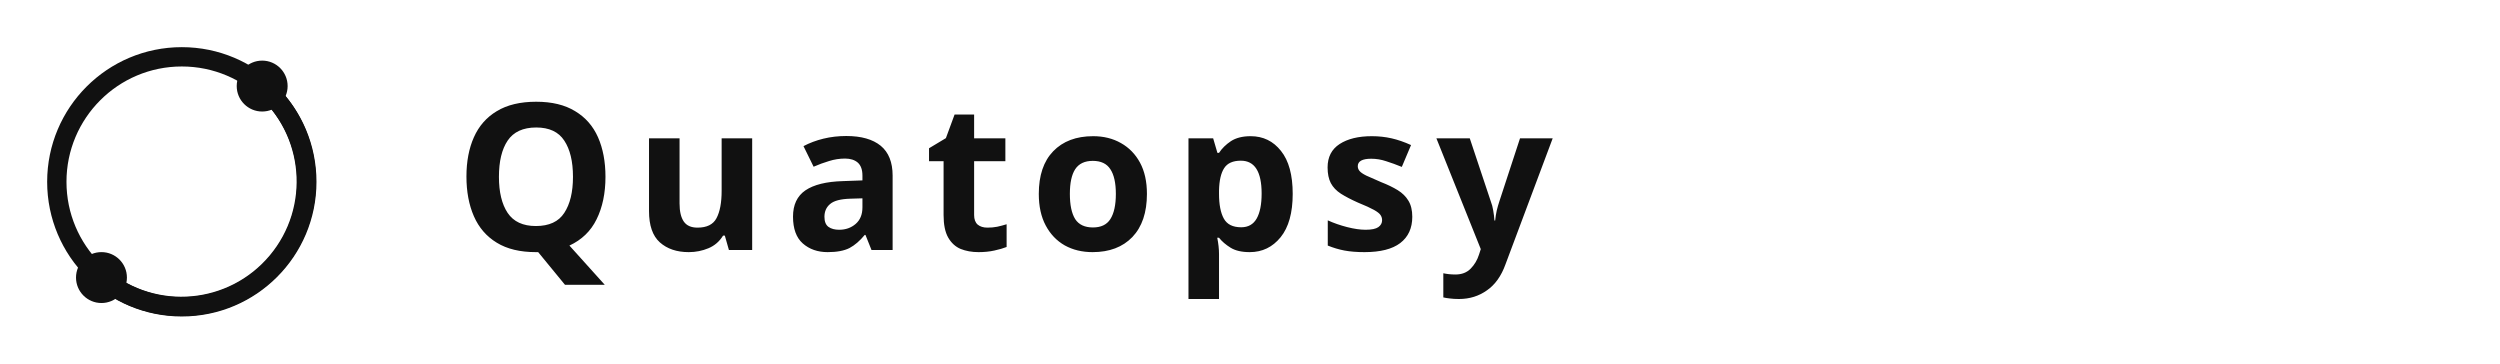
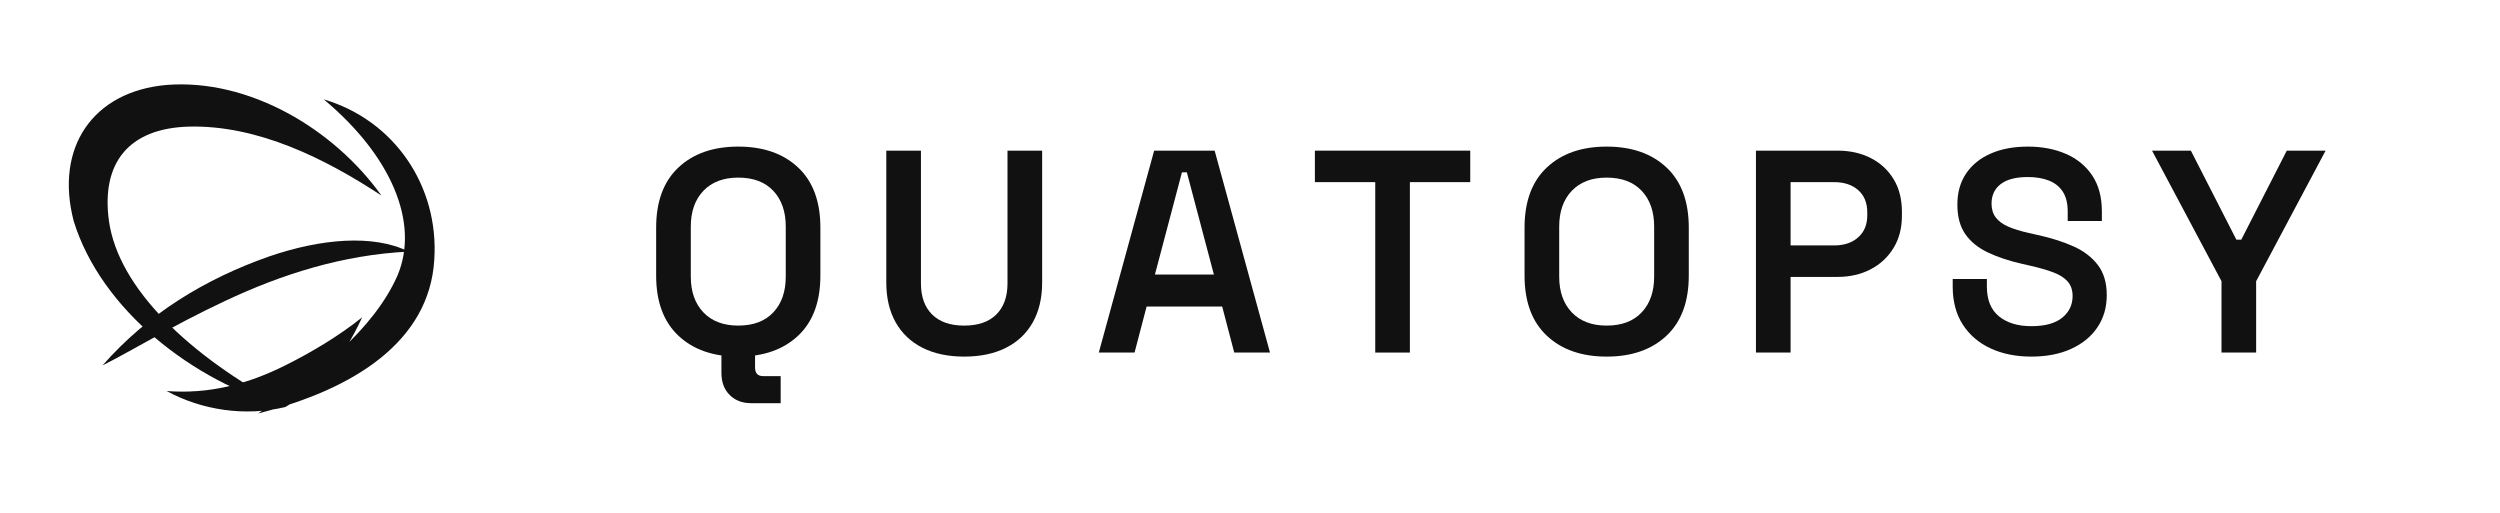
- <svg xmlns="http://www.w3.org/2000/svg" viewBox="0 0 220 32" role="img" aria-label="Quatopsy">
+ <svg xmlns="http://www.w3.org/2000/svg" viewBox="0 0 156 32" role="img" aria-label="Quatopsy">
  <g transform="translate(0,0)">
-     <circle cx="16.000" cy="16.000" r="11.000" fill="none" stroke="#111111" stroke-width="1.700" />
-     <path d="M 23.071 7.574 A 11.000 11.000 0 0 1 8.929 24.426" fill="none" stroke="#111111" stroke-width="1.700" stroke-linecap="round" />
-     <circle cx="23.071" cy="7.574" r="2.240" fill="#111111" />
-     <circle cx="8.929" cy="24.426" r="2.240" fill="#111111" />
+     <path d="M4.6 13.8 C3.4 9.2 5.8 5.7 10.4 5.3 C15.5 4.9 20.8 8.0 23.8 12.2 C20.3 9.9 16.1 7.8 11.8 7.9 C8.0 8.0 6.3 10.2 6.8 13.8 C7.4 18.0 11.8 22.2 17.8 25.4 C12.0 23.8 6.3 19.3 4.6 13.8 Z" fill="#111111" />
+     <path d="M20.2 6.2 C24.6 7.5 27.4 11.6 27.1 16.2 C26.8 21.3 22.1 24.3 16.1 25.8 C19.7 23.4 23.3 20.6 24.8 17.2 C26.2 13.9 24.4 9.7 20.2 6.2 Z M17.8 25.4 C15.3 26.0 12.6 25.6 10.4 24.4 C13.0 24.6 15.4 24.0 17.8 22.8 C19.4 22.0 21.1 21.0 22.6 19.8 C21.4 22.4 19.9 24.2 17.8 25.4 Z" fill="#111111" />
+     <path d="M6.4 22.8 C9.2 19.6 12.8 17.4 16.8 16.0 C20.0 14.9 23.3 14.6 25.5 15.7 C21.4 15.9 17.6 17.1 14.0 18.8 C10.8 20.3 8.2 21.9 6.4 22.8 Z" fill="#111111" />
  </g>
-   <text x="40" y="22" fill="#111111" font-family="system-ui, &quot;Segoe UI&quot;, sans-serif" font-size="18" font-weight="650" letter-spacing="0.08em">Quatopsy</text>
+   <g transform="translate(40,0)" fill="#111111">
+     <path d="M6.068 22.252Q3.721 22.252 2.332 20.947Q0.944 19.642 0.944 17.196V14.204Q0.944 11.758 2.332 10.453Q3.721 9.148 6.068 9.148Q8.416 9.148 9.804 10.453Q11.192 11.758 11.192 14.204V17.196Q11.192 19.642 9.804 20.947Q8.416 22.252 6.068 22.252ZM6.068 20.317Q7.476 20.317 8.253 19.493Q9.031 18.668 9.031 17.262V14.138Q9.031 12.732 8.253 11.907Q7.476 11.083 6.068 11.083Q4.679 11.083 3.892 11.907Q3.106 12.732 3.106 14.138V17.262Q3.106 18.668 3.892 19.493Q4.679 20.317 6.068 20.317ZM6.871 25.158Q6.043 25.158 5.53 24.645Q5.017 24.133 5.017 23.268V22.0H7.116V22.93Q7.116 23.47 7.62 23.47H8.714V25.158Z" />
+     <path d="M20.167 22.252Q18.654 22.252 17.563 21.701Q16.472 21.149 15.888 20.111Q15.305 19.072 15.305 17.626V9.4H17.467V17.685Q17.467 18.931 18.164 19.624Q18.862 20.317 20.167 20.317Q21.472 20.317 22.17 19.624Q22.868 18.931 22.868 17.685V9.4H25.03V17.626Q25.03 19.072 24.448 20.111Q23.866 21.149 22.774 21.701Q21.681 22.252 20.167 22.252Z" />
+     <path d="M28.565 22.0 32.019 9.4H35.794L39.248 22.0H37.017L36.264 19.127H31.549L30.796 22.0ZM32.067 17.133H35.747L34.059 10.752H33.754Z" />
+     <path d="M45.815 22.0V11.365H42.049V9.4H51.743V11.365H47.977V22.0Z" />
+     <path d="M60.256 22.252Q57.909 22.252 56.52 20.947Q55.132 19.642 55.132 17.196V14.204Q55.132 11.758 56.52 10.453Q57.909 9.148 60.256 9.148Q62.604 9.148 63.992 10.453Q65.38 11.758 65.38 14.204V17.196Q65.38 19.642 63.992 20.947Q62.604 22.252 60.256 22.252ZM60.256 20.317Q61.664 20.317 62.441 19.493Q63.219 18.668 63.219 17.262V14.138Q63.219 12.732 62.441 11.907Q61.664 11.083 60.256 11.083Q58.867 11.083 58.08 11.907Q57.294 12.732 57.294 14.138V17.262Q57.294 18.668 58.08 19.493Q58.867 20.317 60.256 20.317Z" />
+     <path d="M69.571 22.0V9.4H74.664Q75.839 9.4 76.745 9.868Q77.651 10.335 78.165 11.187Q78.68 12.038 78.68 13.216V13.462Q78.68 14.626 78.149 15.486Q77.618 16.347 76.712 16.813Q75.806 17.279 74.664 17.279H71.733V22.0ZM71.733 15.314H74.449Q75.383 15.314 75.95 14.811Q76.518 14.309 76.518 13.429V13.249Q76.518 12.367 75.954 11.866Q75.389 11.365 74.449 11.365H71.733Z" />
+     <path d="M86.755 22.252Q85.316 22.252 84.209 21.738Q83.103 21.224 82.476 20.25Q81.849 19.277 81.849 17.883V17.408H83.981V17.883Q83.981 19.124 84.735 19.739Q85.489 20.353 86.755 20.353Q88.039 20.353 88.684 19.824Q89.33 19.296 89.33 18.474Q89.33 17.911 89.02 17.563Q88.711 17.216 88.128 16.996Q87.545 16.776 86.726 16.59L86.183 16.465Q84.934 16.181 84.027 15.746Q83.121 15.311 82.63 14.602Q82.14 13.893 82.14 12.763Q82.14 11.633 82.686 10.825Q83.232 10.017 84.22 9.583Q85.208 9.148 86.539 9.148Q87.87 9.148 88.914 9.602Q89.957 10.057 90.557 10.953Q91.157 11.849 91.157 13.198V13.792H89.025V13.198Q89.025 12.431 88.719 11.96Q88.413 11.489 87.853 11.268Q87.294 11.047 86.539 11.047Q85.418 11.047 84.845 11.487Q84.272 11.926 84.272 12.704Q84.272 13.222 84.534 13.568Q84.796 13.914 85.309 14.14Q85.822 14.365 86.597 14.537L87.14 14.661Q88.427 14.94 89.396 15.379Q90.365 15.818 90.913 16.545Q91.462 17.272 91.462 18.414Q91.462 19.557 90.883 20.419Q90.305 21.281 89.248 21.766Q88.191 22.252 86.755 22.252Z" />
+     <path d="M98.622 22.0V17.549L94.287 9.4H96.71L99.55 14.957H99.855L102.695 9.4H105.118L100.783 17.549V22.0Z" />
+   </g>
</svg>
